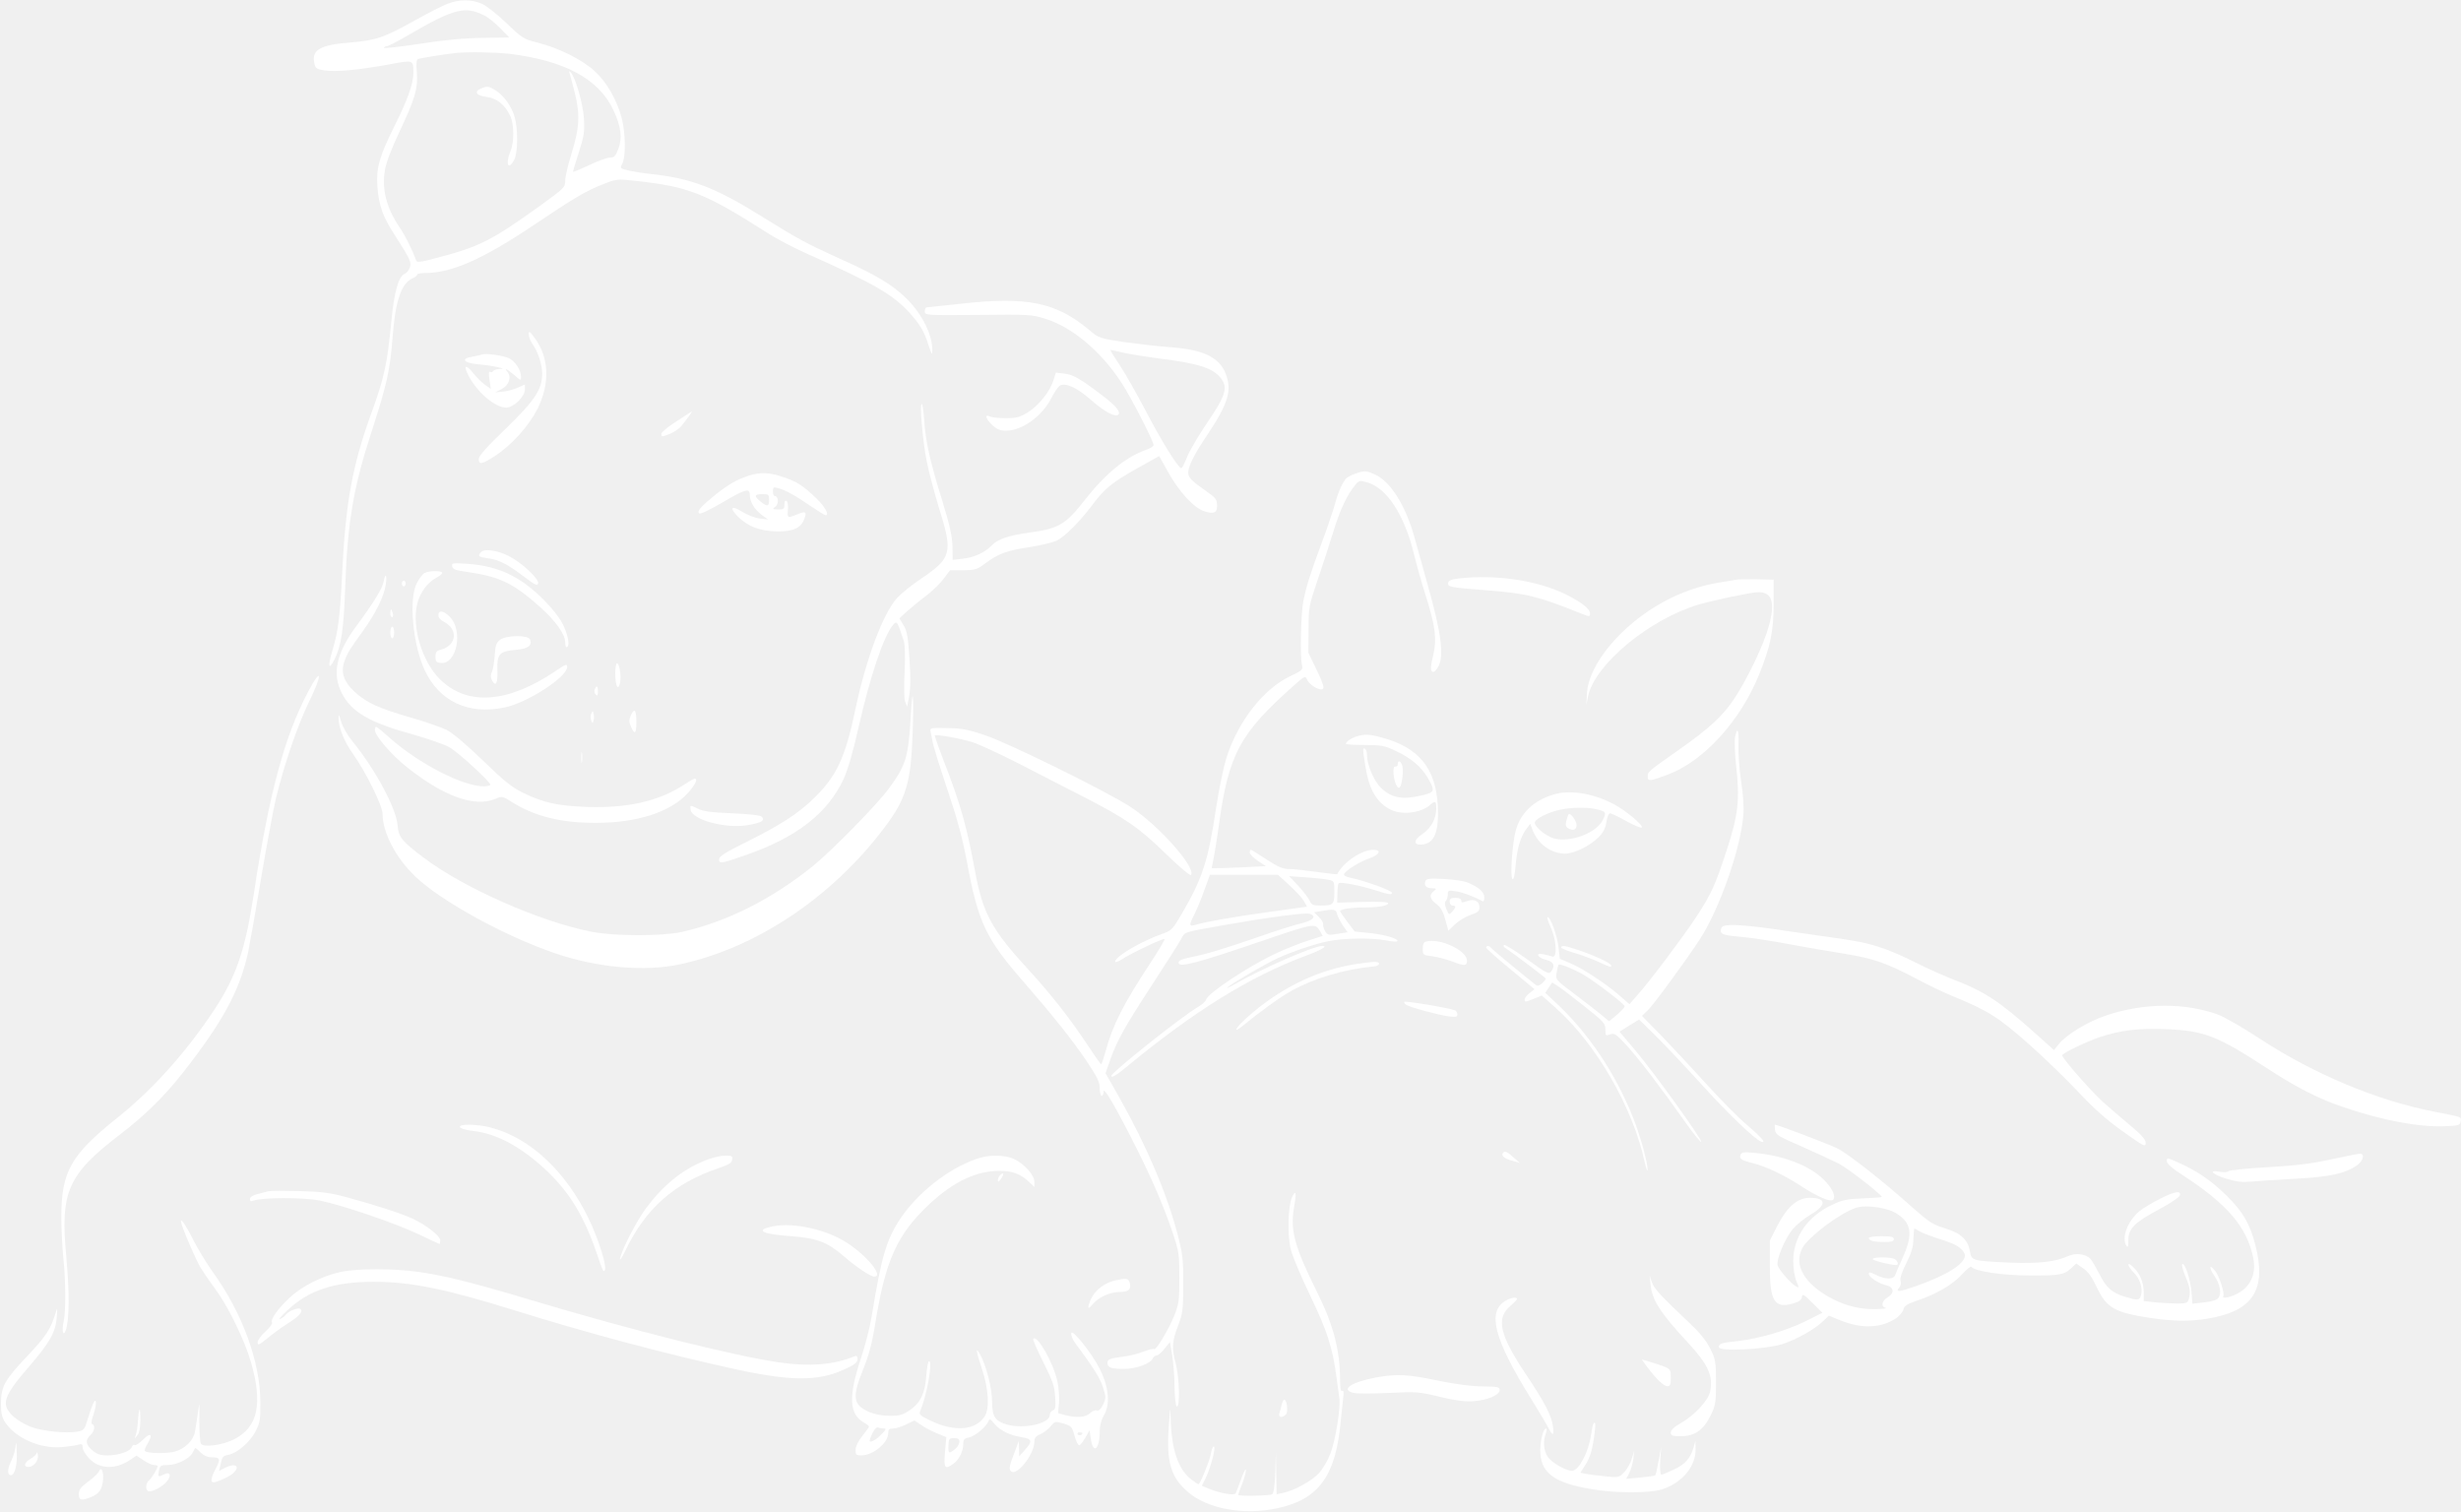
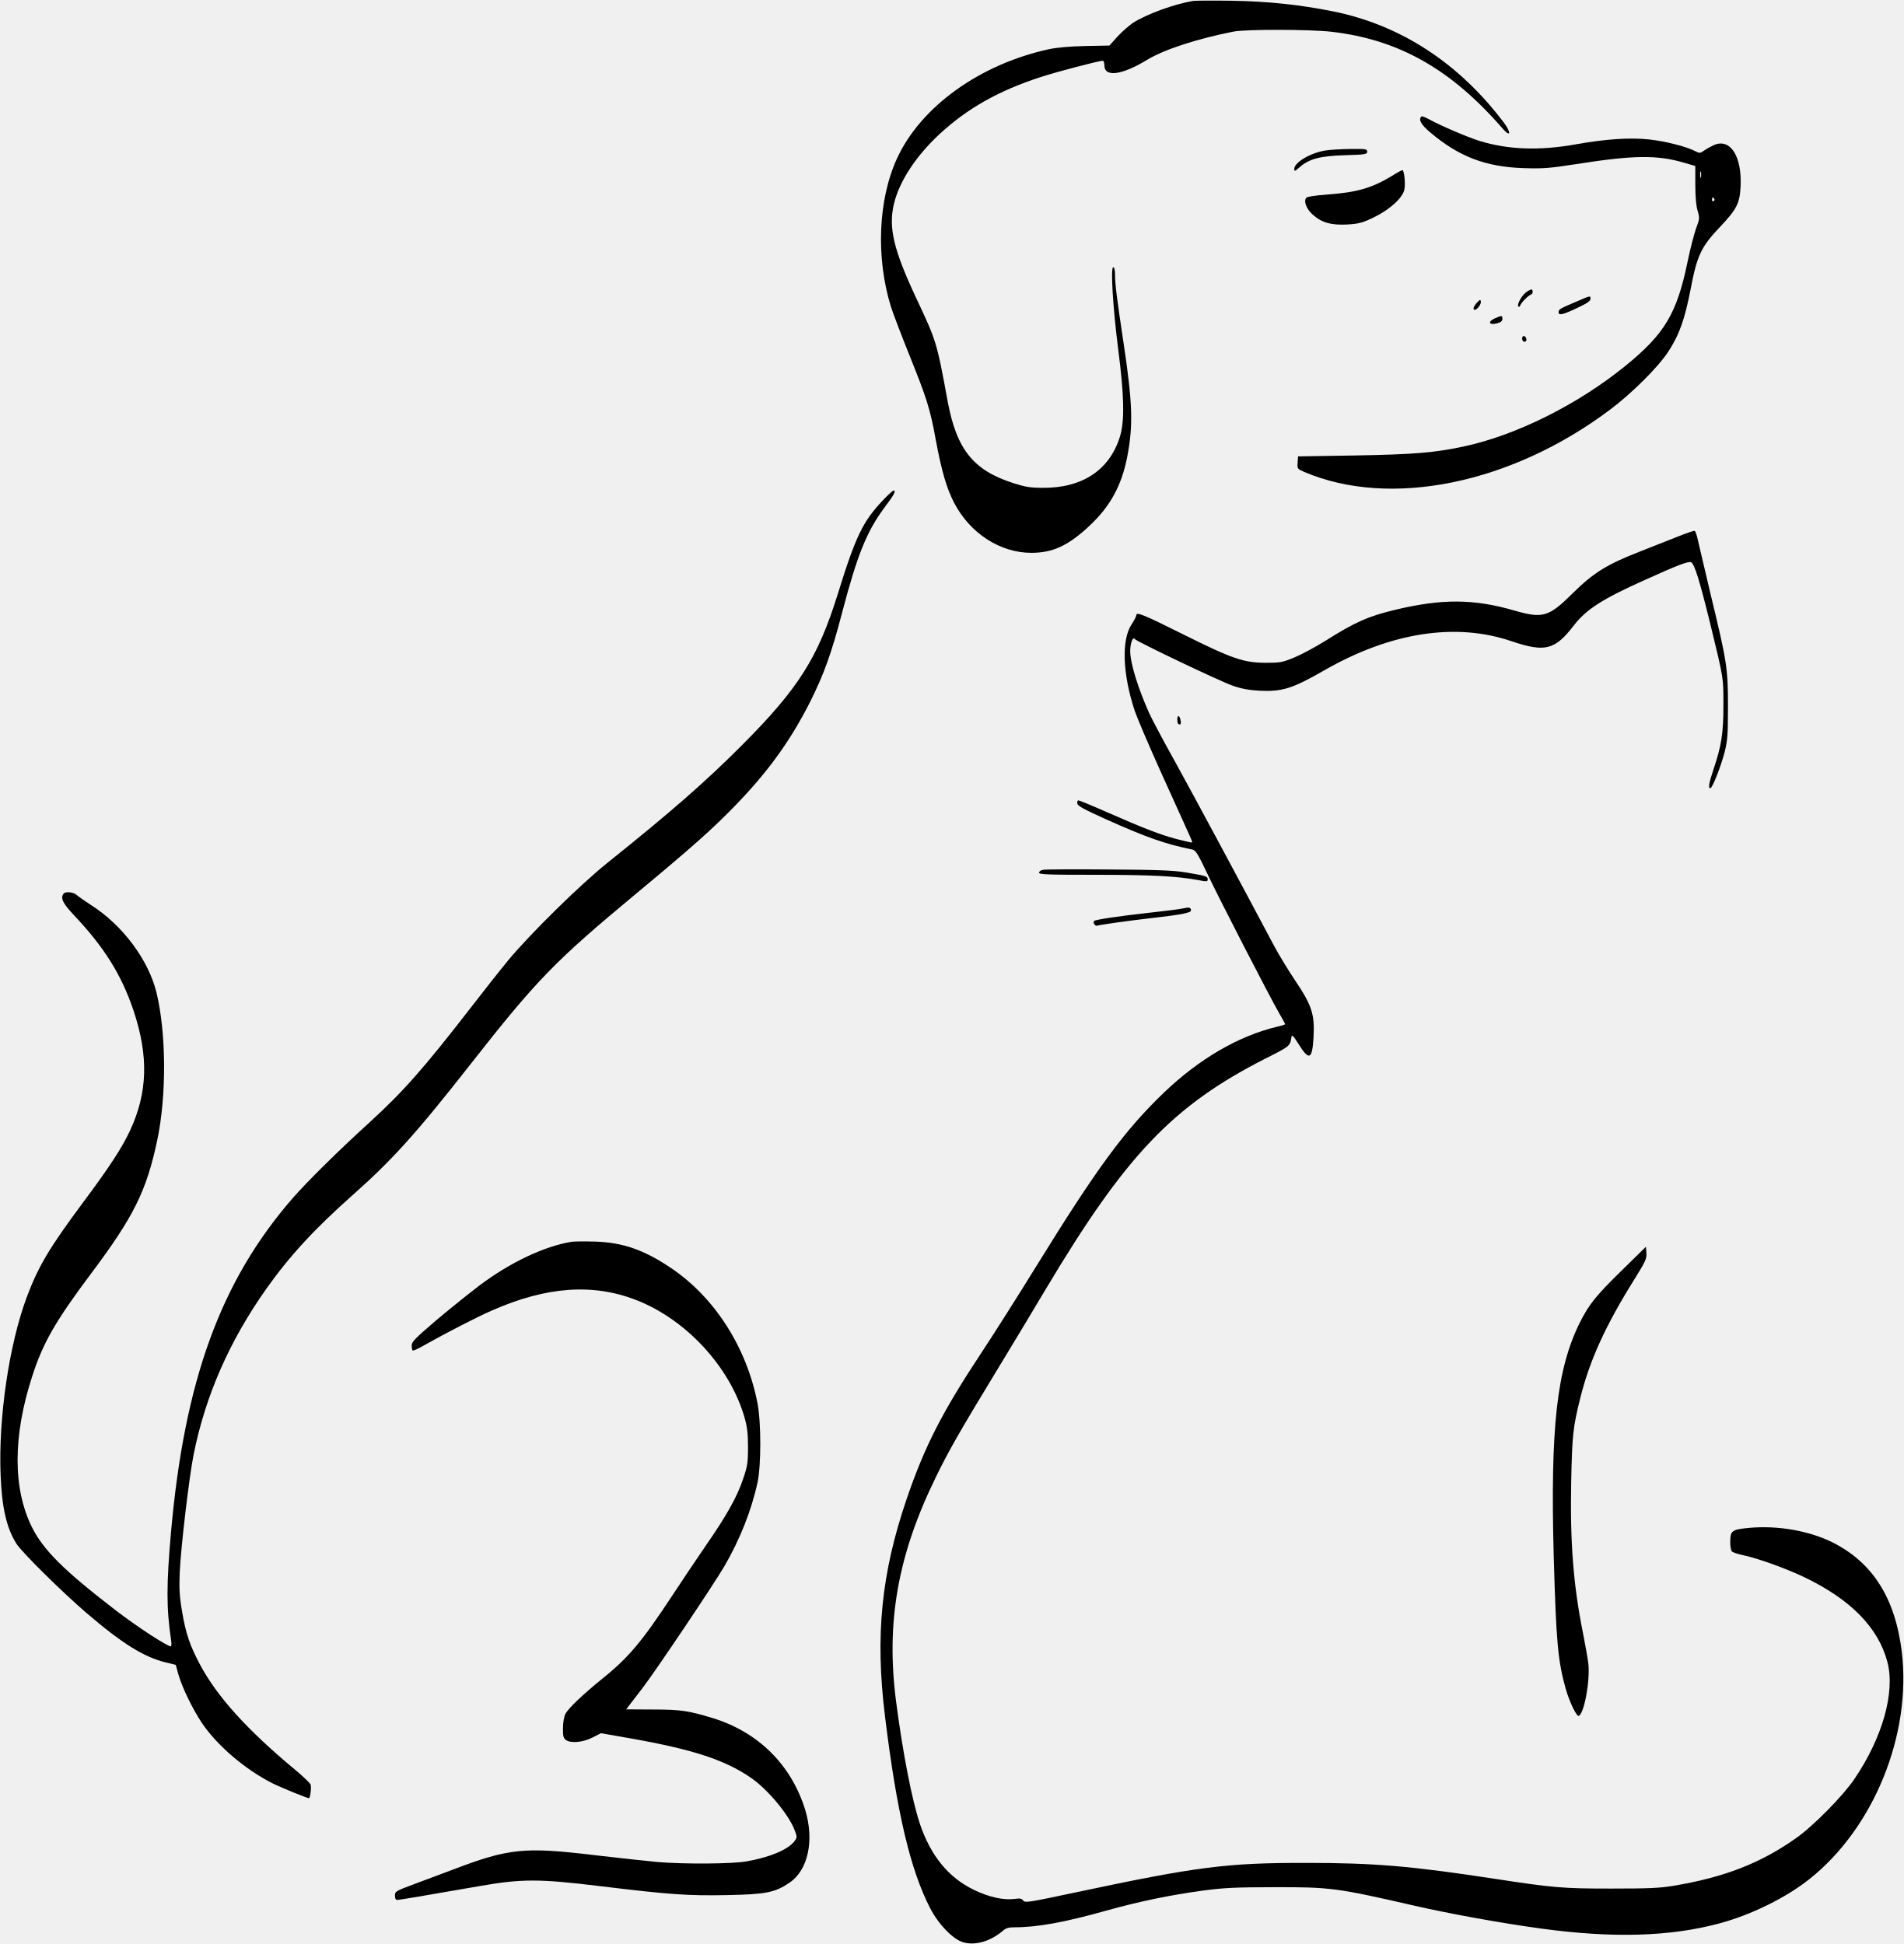
- <svg xmlns="http://www.w3.org/2000/svg" version="1.0" width="1280pt" height="786pt" viewBox="0 0 1280 786" preserveAspectRatio="xMidYMid meet">
-   <g transform="translate(0,786) scale(0.1,-0.1)" fill="#ffffff" stroke="none">
-     <path d="M2329 7841 c-26 -10 -101 -48 -167 -85 -163 -91 -205 -106 -339 -117 -155 -12 -201 -37 -189 -103 6 -32 10 -35 52 -42 59 -9 182 2 332 30 135 25 132 26 132 -45 0 -55 -31 -141 -100 -278 -77 -156 -94 -214 -87 -311 7 -99 28 -158 93 -257 77 -120 86 -138 75 -166 -5 -13 -16 -27 -24 -30 -34 -13 -56 -89 -72 -252 -21 -217 -36 -288 -101 -467 -101 -277 -136 -470 -154 -833 -11 -229 -20 -305 -51 -408 -25 -84 -20 -107 10 -48 35 67 49 159 56 366 12 351 43 532 141 830 75 233 92 307 105 470 14 197 45 290 104 317 14 6 25 15 25 20 0 4 18 8 41 8 137 0 299 71 563 248 216 145 273 179 368 216 65 25 70 26 165 15 273 -29 361 -64 684 -270 47 -31 140 -79 205 -108 350 -156 445 -211 533 -306 58 -65 77 -96 102 -175 15 -45 18 -49 18 -25 2 82 -52 190 -133 271 -74 73 -158 124 -360 214 -161 73 -209 99 -397 216 -239 149 -366 197 -574 219 -33 3 -83 11 -111 17 -50 12 -51 12 -37 37 18 35 17 159 -3 235 -24 94 -79 190 -141 246 -65 60 -188 121 -296 148 -75 19 -82 24 -163 102 -47 45 -104 90 -127 100 -52 24 -118 24 -178 1z m191 -62 c19 -9 56 -39 82 -66 l47 -48 -137 -2 c-94 -1 -198 -10 -329 -31 -106 -16 -190 -25 -187 -20 3 4 11 8 17 8 7 0 59 27 117 61 232 135 290 149 390 98z m130 -199 c287 -35 465 -131 540 -292 40 -85 48 -145 26 -203 -15 -38 -22 -45 -45 -45 -15 0 -64 -18 -109 -40 -45 -21 -82 -37 -82 -33 0 3 14 49 31 102 27 84 30 106 26 176 -5 77 -45 217 -70 240 -7 7 -8 5 -5 -5 3 -8 16 -55 28 -105 28 -112 24 -182 -19 -319 -17 -54 -31 -115 -31 -135 0 -35 -4 -39 -132 -132 -251 -180 -312 -211 -531 -269 -99 -26 -109 -27 -114 -12 -16 48 -55 126 -83 167 -69 101 -95 198 -78 300 6 39 34 112 78 205 80 170 94 219 88 305 -4 44 -2 65 6 68 12 5 129 23 191 31 67 7 205 5 285 -4z" />
-     <path d="M2503 7400 c-40 -16 -27 -37 27 -44 55 -7 95 -40 124 -99 20 -44 21 -136 1 -184 -28 -66 -11 -103 20 -43 19 37 20 161 1 224 -17 56 -57 111 -100 137 -34 21 -41 22 -73 9z" />
-     <path d="M4995 6280 c-93 -10 -173 -19 -177 -19 -5 -1 -8 -10 -8 -21 0 -20 6 -20 278 -18 263 3 281 2 349 -20 139 -43 289 -169 395 -331 50 -76 168 -306 168 -326 0 -6 -17 -17 -37 -24 -107 -37 -214 -125 -322 -263 -98 -126 -136 -148 -287 -168 -105 -14 -166 -35 -195 -66 -35 -37 -90 -63 -151 -70 l-53 -6 -1 68 c-1 53 -13 109 -53 239 -64 205 -88 314 -94 418 -3 43 -8 81 -12 85 -14 13 4 -193 25 -297 11 -57 41 -168 65 -247 72 -229 64 -257 -93 -363 -48 -32 -105 -78 -126 -101 -73 -81 -161 -315 -216 -575 -54 -259 -99 -354 -223 -473 -80 -76 -166 -132 -344 -221 -113 -56 -143 -75 -143 -91 0 -24 11 -22 140 23 264 92 425 217 508 396 22 49 49 140 78 270 60 266 132 479 181 533 18 20 20 17 54 -87 6 -18 8 -82 4 -160 -4 -76 -3 -140 3 -155 l10 -25 5 25 c13 60 15 104 7 228 -7 108 -12 139 -30 169 l-22 37 39 36 c21 19 66 56 101 82 34 26 75 67 92 90 l31 42 69 0 c61 1 73 4 112 34 69 52 116 69 231 86 59 9 125 25 145 35 43 22 119 99 186 188 62 83 102 115 234 189 l111 62 48 -86 c57 -101 133 -184 186 -201 48 -16 67 -9 67 26 0 36 -5 43 -60 81 -73 51 -90 69 -90 94 1 34 31 95 98 194 110 165 131 232 97 320 -33 87 -121 128 -300 139 -55 4 -158 16 -230 26 -125 19 -131 21 -178 61 -173 146 -324 177 -672 138z m847 -254 c35 -8 120 -22 190 -31 201 -25 276 -49 318 -102 38 -48 25 -91 -72 -233 -47 -69 -94 -150 -105 -180 -12 -30 -24 -55 -29 -55 -16 0 -105 144 -186 300 -46 87 -106 194 -135 237 -29 43 -50 78 -48 78 2 0 32 -6 67 -14z" />
-     <path d="M2750 6122 c0 -13 9 -37 20 -52 29 -41 50 -106 50 -154 0 -81 -39 -140 -190 -286 -99 -95 -140 -142 -140 -157 0 -32 16 -29 87 17 87 58 174 155 220 246 63 129 59 261 -13 362 -29 40 -34 43 -34 24z" />
-     <path d="M2505 6016 c-5 -3 -27 -7 -47 -11 -64 -10 -48 -33 30 -40 37 -3 83 -10 102 -15 31 -7 32 -8 8 -9 -15 -1 -30 -6 -33 -11 -4 -6 -11 -8 -16 -4 -7 4 -8 -10 -3 -42 l7 -47 -31 22 c-17 12 -45 40 -63 63 -37 45 -50 38 -23 -14 45 -88 139 -168 197 -168 38 0 97 57 97 94 l0 26 -37 -16 c-21 -10 -56 -19 -78 -21 l-40 -4 35 18 c38 20 52 62 29 89 -20 24 -1 15 36 -17 33 -29 35 -30 35 -10 0 35 -28 79 -61 97 -30 15 -123 28 -144 20z" />
-     <path d="M5479 5882 c-17 -57 -76 -131 -133 -167 -42 -25 -59 -30 -115 -30 -36 0 -74 4 -83 9 -29 14 -21 -13 13 -45 24 -22 41 -29 72 -29 83 0 187 75 235 169 15 30 35 59 44 65 29 18 91 -10 168 -79 67 -58 122 -87 137 -71 13 12 -14 46 -72 90 -119 92 -163 118 -209 123 l-44 5 -13 -40z" />
-     <path d="M3518 5668 c-43 -27 -78 -56 -78 -64 0 -18 2 -17 48 1 20 9 45 26 55 38 29 36 59 77 55 76 -2 0 -38 -23 -80 -51z" />
-     <path d="M7046 5395 c-21 -7 -43 -20 -48 -27 -24 -35 -39 -71 -56 -134 -11 -38 -42 -130 -70 -204 -61 -165 -77 -218 -93 -295 -13 -65 -18 -294 -7 -335 6 -23 0 -28 -65 -59 -135 -65 -265 -230 -326 -416 -17 -53 -40 -164 -56 -268 -40 -268 -69 -361 -172 -539 -52 -90 -59 -98 -102 -113 -117 -41 -251 -120 -251 -147 0 -5 15 0 33 11 46 31 219 113 224 107 3 -3 -29 -56 -70 -119 -145 -220 -201 -331 -237 -467 -10 -36 -20 -65 -23 -65 -3 0 -36 47 -74 105 -89 134 -188 260 -298 380 -198 215 -243 297 -285 525 -39 212 -70 326 -141 514 -39 100 -69 184 -67 186 8 7 139 -17 198 -36 36 -12 144 -62 240 -111 96 -50 247 -127 335 -172 220 -113 291 -162 431 -299 71 -69 125 -114 129 -108 25 41 -170 259 -315 354 -125 81 -636 333 -757 373 -85 29 -121 36 -196 37 -77 2 -91 0 -88 -13 2 -8 7 -33 11 -55 3 -22 38 -134 77 -250 52 -154 79 -255 102 -376 58 -316 99 -402 295 -626 153 -176 254 -303 327 -411 56 -84 69 -110 69 -143 0 -21 5 -39 10 -39 6 0 10 10 10 23 0 27 63 -81 165 -283 88 -175 144 -305 193 -448 34 -102 36 -114 36 -237 0 -117 -2 -136 -26 -197 -29 -72 -96 -184 -105 -175 -3 4 -28 -3 -56 -13 -27 -11 -71 -22 -96 -25 -80 -11 -91 -14 -91 -34 0 -24 19 -31 88 -31 62 0 138 29 148 55 3 8 12 15 20 15 7 0 26 16 41 35 l28 35 12 -72 c6 -40 12 -114 12 -165 1 -50 6 -95 11 -98 18 -11 15 151 -6 227 -20 76 -18 111 13 192 25 65 27 83 27 216 1 127 -3 158 -28 255 -54 210 -160 460 -300 709 l-76 134 26 74 c35 98 74 168 224 398 70 107 135 210 144 227 19 37 7 33 226 72 228 40 423 66 443 58 37 -14 17 -35 -50 -51 -38 -9 -138 -41 -223 -71 -171 -59 -266 -88 -352 -105 -40 -8 -58 -16 -58 -27 0 -28 88 -5 440 115 261 89 270 91 293 53 l17 -29 -82 -26 c-45 -15 -118 -44 -162 -65 -141 -66 -354 -207 -363 -240 -2 -9 -21 -26 -41 -38 -81 -46 -452 -341 -452 -359 0 -13 26 2 88 54 341 281 631 461 916 568 90 33 125 54 94 54 -46 0 -311 -116 -458 -200 -30 -17 -46 -24 -35 -15 34 28 201 124 262 152 83 37 188 72 263 88 78 16 225 18 298 4 30 -6 56 -8 59 -5 12 12 -68 36 -143 43 l-78 8 -38 50 c-21 28 -38 53 -38 56 0 10 58 19 125 19 75 0 125 9 125 22 0 7 -49 9 -132 7 l-133 -4 1 47 c0 26 3 51 7 54 9 9 114 -12 205 -41 56 -18 72 -20 72 -9 0 12 -135 61 -217 79 -18 3 -33 11 -33 16 0 16 80 67 131 84 54 18 67 45 22 45 -61 0 -158 -66 -188 -127 -1 -2 -49 4 -106 12 -57 8 -123 15 -145 15 -32 0 -57 11 -117 50 -42 28 -78 50 -81 50 -4 0 -6 -7 -6 -15 0 -8 19 -27 42 -42 l42 -28 -140 -7 c-76 -3 -140 -5 -141 -4 -1 1 2 19 7 41 5 22 19 106 30 187 51 368 109 475 397 729 51 45 52 45 62 23 13 -29 69 -60 83 -46 6 6 -6 41 -34 98 l-43 89 1 120 c0 116 2 125 46 255 25 74 63 189 83 255 35 115 72 193 115 244 19 23 23 23 62 12 103 -31 193 -170 243 -376 15 -60 42 -157 61 -215 50 -158 58 -225 38 -310 -13 -51 -14 -74 -7 -81 8 -8 16 -3 30 17 36 55 22 172 -52 434 -24 85 -55 197 -69 248 -45 160 -121 283 -199 321 -50 24 -59 25 -111 6z m-340 -2139 c32 -29 67 -67 76 -83 l16 -29 -196 -27 c-212 -30 -328 -51 -379 -66 -40 -12 -41 -6 -9 57 13 26 36 82 51 125 l28 77 177 0 177 0 59 -54z m202 28 c32 -6 32 -7 32 -64 0 -65 -5 -70 -74 -70 -36 0 -45 4 -54 25 -7 14 -33 49 -59 77 l-48 51 85 -6 c47 -3 100 -9 118 -13z m46 -177 c3 -13 17 -40 30 -60 l25 -36 -52 -8 c-48 -8 -53 -7 -65 14 -7 13 -12 29 -10 36 2 7 -8 23 -22 37 l-25 25 35 6 c67 12 78 10 84 -14z" />
-     <path d="M3895 5386 c-60 -19 -104 -44 -170 -96 -77 -62 -101 -88 -89 -100 6 -6 51 16 119 55 122 72 145 79 145 39 0 -34 24 -74 63 -103 l32 -23 -44 5 c-24 3 -65 19 -92 36 -56 35 -67 20 -20 -27 52 -51 116 -75 203 -76 85 -1 125 18 142 67 13 36 6 40 -37 22 -51 -21 -53 -20 -49 24 2 21 -1 42 -7 45 -7 5 -11 -2 -11 -18 0 -23 -4 -26 -32 -26 -30 1 -32 2 -15 15 19 14 16 55 -4 55 -5 0 -9 11 -9 24 0 22 3 24 28 17 41 -12 88 -38 168 -93 39 -26 74 -48 78 -48 21 0 -2 43 -46 86 -71 68 -102 89 -176 113 -69 24 -118 26 -177 7z m105 -126 c0 -35 -8 -37 -44 -9 -35 28 -33 39 9 39 32 0 35 -2 35 -30z" />
-     <path d="M2503 4989 c-21 -21 -15 -26 35 -33 57 -7 103 -31 191 -98 56 -42 67 -47 70 -31 4 23 -89 110 -155 142 -57 29 -124 38 -141 20z" />
-     <path d="M2352 4914 c3 -15 18 -21 85 -30 164 -24 234 -58 374 -183 81 -73 129 -141 129 -184 0 -17 4 -26 10 -22 16 10 2 73 -28 128 -14 27 -55 78 -91 114 -123 124 -236 178 -395 190 -83 6 -88 5 -84 -13z" />
-     <path d="M2207 4879 c-9 -5 -27 -29 -39 -52 -43 -83 -21 -319 41 -453 76 -162 227 -233 414 -194 120 24 327 159 327 211 0 17 -7 15 -57 -19 -251 -170 -461 -186 -605 -45 -91 90 -146 267 -119 388 14 61 53 115 102 141 16 8 29 19 29 24 0 13 -70 12 -93 -1z" />
-     <path d="M1996 4837 c-7 -38 -51 -109 -143 -234 -104 -140 -127 -248 -75 -349 51 -98 144 -152 366 -213 81 -23 168 -53 194 -68 48 -28 212 -179 212 -194 0 -5 -15 -9 -33 -9 -109 0 -334 115 -489 251 -36 33 -69 59 -72 59 -3 0 -6 -8 -6 -17 0 -30 87 -131 170 -196 190 -150 349 -207 457 -162 35 15 37 14 83 -15 117 -75 256 -110 438 -110 219 0 394 58 482 158 37 41 51 72 33 72 -5 0 -28 -14 -53 -30 -130 -87 -299 -125 -510 -117 -153 6 -223 22 -329 73 -60 30 -99 61 -210 169 -84 81 -156 142 -187 158 -28 14 -114 44 -192 66 -163 47 -226 76 -288 133 -55 51 -72 99 -54 154 15 44 24 60 99 164 65 90 108 178 117 237 8 52 -1 69 -10 20z" />
-     <path d="M7585 4851 c-36 -4 -51 -11 -53 -23 -4 -21 13 -24 198 -38 209 -16 272 -32 488 -119 51 -20 52 -20 52 -1 0 23 -44 57 -125 98 -147 73 -367 106 -560 83z" />
-     <path d="M9030 4845 c-8 -2 -48 -9 -89 -15 -98 -16 -196 -50 -288 -100 -218 -118 -392 -325 -399 -478 l-3 -57 9 44 c35 165 317 399 573 476 77 23 278 65 313 65 71 0 88 -54 54 -176 -25 -94 -109 -270 -177 -374 -61 -93 -134 -160 -294 -272 -162 -114 -159 -112 -159 -138 0 -25 11 -24 104 11 187 69 379 281 476 522 59 147 75 225 75 367 l0 125 -90 2 c-49 0 -97 0 -105 -2z" />
-     <path d="M2090 4825 c0 -8 5 -15 10 -15 6 0 10 7 10 15 0 8 -4 15 -10 15 -5 0 -10 -7 -10 -15z" />
-     <path d="M2030 4670 c0 -11 4 -20 9 -20 5 0 7 9 4 20 -3 11 -7 20 -9 20 -2 0 -4 -9 -4 -20z" />
-     <path d="M2280 4660 c0 -12 12 -26 30 -35 74 -38 65 -122 -16 -144 -24 -6 -29 -13 -29 -37 0 -24 4 -30 27 -32 84 -10 119 169 47 240 -32 33 -59 36 -59 8z" />
-     <path d="M2030 4570 c0 -16 5 -30 10 -30 6 0 10 14 10 30 0 17 -4 30 -10 30 -5 0 -10 -13 -10 -30z" />
-     <path d="M2599 4531 c-18 -15 -23 -30 -26 -82 -3 -35 -9 -74 -15 -85 -7 -15 -7 -28 1 -43 20 -36 31 -14 28 54 -3 83 11 98 95 105 64 5 87 22 75 54 -10 24 -127 23 -158 -3z" />
-     <path d="M3200 4358 c0 -65 15 -95 25 -50 7 35 -3 102 -16 102 -5 0 -9 -24 -9 -52z" />
-     <path d="M1603 4263 c-123 -232 -204 -532 -283 -1053 -44 -290 -91 -427 -202 -597 -146 -221 -321 -418 -503 -563 -246 -196 -296 -282 -296 -520 0 -63 5 -158 10 -210 13 -117 14 -282 2 -334 -11 -47 -2 -82 11 -45 19 51 20 199 3 380 -33 340 7 430 280 639 125 95 231 199 325 319 206 262 297 429 340 626 6 28 36 194 65 370 30 176 65 368 79 427 41 173 113 384 172 505 72 146 69 192 -3 56z" />
-     <path d="M3093 4274 c-3 -8 -1 -20 6 -27 8 -8 11 -4 11 16 0 30 -7 35 -17 11z" />
-     <path d="M4736 4123 c-11 -199 -25 -245 -112 -363 -60 -83 -296 -323 -394 -403 -214 -173 -446 -290 -682 -344 -103 -23 -352 -23 -473 1 -269 53 -664 228 -873 386 -112 85 -129 105 -134 167 -8 91 -116 291 -234 436 -28 34 -52 76 -60 105 -9 32 -13 39 -13 21 -2 -48 28 -124 74 -189 67 -93 155 -272 155 -314 0 -96 68 -227 169 -324 133 -128 466 -311 730 -401 218 -74 463 -96 646 -57 397 85 790 347 1064 710 115 152 139 234 148 499 7 206 -1 256 -11 70z" />
-     <path d="M3281 4139 c-10 -24 -10 -34 1 -59 19 -44 28 -37 28 24 0 64 -10 77 -29 35z" />
-     <path d="M3075 4148 c-4 -10 -4 -26 0 -35 8 -17 8 -17 12 0 3 9 3 25 0 35 -4 16 -4 16 -12 0z" />
-     <path d="M9024 4025 c-3 -20 -1 -87 6 -149 20 -177 11 -254 -50 -441 -59 -180 -79 -224 -158 -345 -62 -95 -238 -330 -304 -404 l-43 -49 -55 48 c-74 63 -191 140 -255 166 l-52 22 -7 59 c-6 59 -41 158 -57 158 -4 0 3 -24 16 -52 31 -67 36 -164 8 -153 -10 3 -31 9 -47 12 -44 9 -28 -20 17 -30 39 -10 47 -29 25 -60 -12 -16 -24 -10 -126 64 -62 45 -116 78 -120 74 -3 -3 -2 -9 4 -13 60 -41 214 -158 214 -162 0 -4 -9 -15 -20 -25 -14 -12 -23 -15 -32 -8 -76 60 -229 186 -233 193 -8 12 -25 13 -25 1 0 -4 56 -55 126 -112 l125 -104 -25 -20 c-15 -12 -26 -26 -26 -33 0 -15 2 -15 50 4 l39 16 70 -62 c212 -188 403 -518 465 -803 8 -34 14 -53 15 -41 2 34 -39 182 -76 273 -93 232 -232 438 -400 595 l-56 52 18 27 18 27 30 -19 c17 -11 79 -58 139 -106 100 -79 108 -89 108 -120 0 -32 1 -34 25 -25 22 8 30 2 86 -58 63 -69 177 -218 309 -405 41 -58 77 -101 78 -96 5 13 -239 352 -341 474 l-84 99 51 32 51 31 78 -76 c43 -42 152 -157 242 -256 141 -156 283 -292 315 -303 30 -10 0 24 -74 87 -46 39 -141 135 -212 214 -71 78 -175 190 -231 248 l-103 105 31 30 c28 26 204 266 271 370 101 156 210 466 225 640 4 46 0 110 -12 185 -9 63 -15 147 -13 187 3 76 -6 97 -18 37z m-784 -1237 c62 -37 210 -151 210 -162 0 -6 -19 -26 -41 -45 l-40 -33 -37 31 c-20 17 -83 66 -140 109 -102 76 -102 77 -96 112 3 19 8 38 10 42 5 8 81 -23 134 -54z" />
-     <path d="M7057 4030 c-29 -9 -57 -28 -57 -39 0 -3 44 -6 98 -6 88 0 103 -3 162 -31 79 -37 132 -82 165 -138 40 -69 38 -77 -25 -92 -107 -25 -161 -16 -218 39 -35 33 -72 120 -72 167 0 16 -4 32 -10 35 -13 8 -13 0 1 -87 19 -124 58 -191 131 -229 59 -30 159 -18 207 25 26 23 31 20 31 -20 0 -52 -27 -102 -72 -132 -46 -30 -48 -58 -4 -55 66 5 91 64 84 202 -10 196 -100 305 -295 356 -63 17 -84 17 -126 5z" />
-     <path d="M3023 3920 c0 -25 2 -35 4 -22 2 12 2 32 0 45 -2 12 -4 2 -4 -23z" />
-     <path d="M7270 3885 c0 -8 -6 -14 -12 -12 -9 1 -12 -10 -10 -37 4 -45 19 -79 31 -72 12 8 22 82 15 111 -7 27 -24 34 -24 10z" />
-     <path d="M8075 3726 c-98 -31 -165 -94 -190 -181 -19 -63 -32 -250 -18 -258 6 -4 12 23 16 71 6 83 26 153 57 192 l19 25 11 -29 c28 -76 96 -125 170 -126 47 0 129 40 173 84 26 26 37 47 42 81 4 25 12 45 19 45 6 0 44 -18 85 -41 40 -22 76 -37 80 -33 10 10 -82 88 -145 121 -109 58 -232 77 -319 49z m228 -75 c51 -12 53 -16 34 -55 -32 -68 -169 -120 -254 -97 -44 12 -107 65 -100 85 6 18 66 49 121 62 61 15 147 17 199 5z" />
-     <path d="M8158 3624 c-3 -5 -8 -21 -12 -36 -5 -21 -2 -30 14 -38 24 -13 40 -5 40 19 0 23 -35 68 -42 55z" />
-     <path d="M3592 3648 c8 -52 180 -99 296 -80 72 12 93 25 74 44 -8 8 -63 14 -155 18 -107 4 -150 10 -176 23 -43 21 -43 21 -39 -5z" />
-     <path d="M7414 3277 c-9 -23 4 -37 34 -37 25 -1 25 -2 10 -14 -26 -20 -22 -43 13 -68 22 -17 35 -38 46 -81 l16 -58 34 33 c19 18 55 40 81 49 38 13 47 20 47 39 0 33 -27 47 -65 33 -25 -9 -30 -9 -30 3 0 9 -11 14 -30 14 -23 0 -30 -4 -30 -20 0 -11 7 -20 15 -20 19 0 19 -9 -2 -32 -16 -18 -17 -17 -30 13 -9 22 -10 36 -3 43 5 5 10 20 10 33 0 22 3 23 43 17 34 -5 86 -24 140 -52 4 -2 7 8 7 21 0 27 -27 51 -85 76 -16 8 -72 16 -122 19 -78 4 -94 2 -99 -11z" />
-     <path d="M8963 3043 c-7 -2 -13 -13 -13 -23 0 -21 17 -25 125 -35 39 -3 140 -19 225 -35 85 -16 215 -38 289 -50 155 -25 221 -48 375 -129 61 -33 152 -76 201 -96 176 -72 232 -108 390 -248 83 -74 198 -186 257 -249 78 -83 141 -140 228 -202 111 -79 120 -84 120 -61 0 19 -21 42 -87 97 -48 40 -109 93 -137 118 -68 63 -216 232 -210 242 9 14 125 70 196 94 105 35 203 47 345 41 197 -8 265 -34 522 -202 152 -99 264 -157 392 -201 207 -71 397 -107 534 -102 74 3 80 5 83 25 4 25 11 22 -128 49 -304 58 -633 196 -919 383 -85 56 -180 110 -210 122 -170 64 -388 64 -585 -2 -96 -32 -210 -101 -249 -151 l-24 -30 -99 89 c-185 165 -264 217 -419 276 -50 19 -141 60 -203 91 -146 73 -232 101 -372 121 -63 9 -204 29 -312 45 -184 28 -286 35 -315 23z" />
-     <path d="M7418 2963 c-13 -3 -18 -14 -18 -37 0 -33 1 -34 51 -40 28 -4 73 -16 100 -26 66 -26 79 -25 79 4 0 52 -141 118 -212 99z" />
-     <path d="M8120 2932 c0 -5 27 -16 61 -26 33 -9 90 -30 126 -46 73 -33 73 -33 73 -22 0 11 -81 50 -164 78 -74 26 -96 29 -96 16z" />
-     <path d="M7048 2845 c-202 -32 -398 -129 -565 -280 -57 -51 -74 -85 -20 -41 89 73 195 150 253 182 118 66 277 113 427 127 32 2 42 21 12 24 -11 1 -59 -5 -107 -12z" />
-     <path d="M7304 2649 c-2 -4 3 -12 13 -17 26 -14 160 -50 216 -58 40 -5 47 -4 47 10 0 9 -6 19 -12 21 -39 14 -260 51 -264 44z" />
-     <path d="M2392 1998 c3 -8 33 -16 72 -21 119 -13 248 -83 376 -203 121 -114 196 -237 261 -425 35 -102 36 -105 44 -97 15 15 -32 164 -85 273 -120 246 -305 417 -506 470 -73 19 -167 20 -162 3z" />
-     <path d="M9232 1983 c3 -25 16 -33 143 -88 77 -34 163 -74 192 -89 51 -28 227 -165 220 -172 -2 -2 -46 -5 -99 -7 -81 -3 -104 -8 -160 -34 -127 -60 -201 -167 -201 -292 0 -38 7 -82 16 -104 15 -35 15 -37 -2 -28 -25 14 -88 85 -95 109 -9 29 38 142 80 191 20 23 61 56 92 74 84 49 82 87 -5 87 -64 0 -118 -47 -168 -144 l-40 -79 0 -131 c0 -184 24 -223 120 -196 32 9 45 18 47 34 3 19 9 15 55 -31 l52 -51 -92 -46 c-98 -48 -240 -89 -347 -101 -86 -9 -100 -13 -100 -32 0 -24 240 -12 330 16 73 23 170 78 213 120 l29 28 61 -25 c109 -44 212 -40 288 11 18 12 36 33 39 46 4 19 19 28 70 46 101 33 187 84 235 137 24 27 46 44 49 39 14 -23 162 -45 301 -45 157 -1 180 3 218 38 l26 24 36 -25 c26 -17 46 -46 71 -99 51 -107 93 -131 278 -159 121 -18 206 -19 295 -4 238 38 311 149 252 381 -29 113 -64 174 -150 259 -78 77 -155 130 -255 174 -53 24 -56 24 -56 6 0 -14 27 -38 88 -77 226 -147 329 -267 361 -425 19 -89 -17 -161 -98 -195 -38 -16 -65 -18 -57 -5 8 13 -21 103 -43 131 -30 38 -34 19 -5 -24 31 -45 40 -95 22 -117 -8 -11 -36 -19 -74 -23 l-61 -7 -5 63 c-6 66 -34 151 -48 143 -4 -3 3 -31 16 -62 25 -60 28 -83 18 -120 -6 -20 -13 -23 -59 -23 -29 0 -80 3 -114 6 l-61 7 0 44 c0 52 -20 100 -56 134 -35 33 -30 3 6 -32 31 -31 46 -83 35 -118 -8 -25 -16 -26 -82 -6 -69 21 -98 47 -134 119 -17 33 -38 69 -46 78 -23 26 -77 33 -116 15 -64 -30 -153 -40 -305 -34 -195 9 -198 10 -206 57 -10 62 -47 96 -129 121 -63 19 -82 31 -167 106 -149 134 -335 280 -392 309 -41 21 -312 124 -326 124 -2 0 -2 -12 0 -27z m592 -416 c21 -6 54 -25 72 -43 47 -44 47 -103 0 -206 -18 -40 -36 -81 -39 -90 -8 -24 -53 -23 -100 1 -29 15 -37 16 -37 5 0 -17 53 -51 91 -59 40 -9 44 -41 8 -62 -32 -19 -38 -49 -11 -56 9 -3 -14 -5 -53 -6 -80 -1 -148 15 -220 51 -148 76 -208 176 -161 266 30 57 188 177 276 209 37 13 106 10 174 -10z m159 -111 c12 -7 47 -21 77 -31 93 -30 110 -37 135 -57 14 -11 25 -28 25 -37 0 -45 -94 -104 -254 -160 -90 -32 -109 -33 -87 -7 7 8 10 24 6 35 -4 13 7 45 30 91 27 53 36 85 37 125 1 30 3 55 5 55 2 0 14 -6 26 -14z" />
-     <path d="M9720 1421 c0 -14 27 -21 81 -21 37 0 49 4 49 15 0 12 -14 15 -65 15 -36 0 -65 -4 -65 -9z" />
-     <path d="M9740 1311 c0 -7 94 -31 122 -31 18 0 6 28 -14 34 -34 9 -108 7 -108 -3z" />
-     <path d="M7816 1862 c-8 -14 8 -28 49 -39 l40 -12 -33 29 c-33 31 -47 36 -56 22z" />
-     <path d="M9053 1854 c-8 -21 4 -29 61 -43 70 -17 169 -64 258 -123 84 -54 148 -81 162 -68 17 16 -5 62 -50 106 -76 73 -208 124 -362 138 -51 5 -64 3 -69 -10z" />
-     <path d="M12125 1830 c-98 -22 -179 -32 -330 -41 -110 -6 -203 -16 -206 -21 -3 -5 -22 -6 -43 -3 -64 12 -40 -13 34 -36 53 -16 84 -19 127 -15 32 3 135 10 228 15 181 9 263 27 324 70 34 24 42 62 14 60 -10 0 -76 -14 -148 -29z" />
-     <path d="M3660 1821 c-116 -48 -214 -129 -302 -248 -49 -67 -123 -211 -133 -258 -3 -17 9 2 28 41 106 220 254 350 484 428 53 18 69 27 71 44 3 20 -1 22 -40 21 -24 0 -72 -13 -108 -28z" />
-     <path d="M5075 1831 c-148 -53 -303 -176 -393 -311 -72 -108 -98 -199 -147 -500 -9 -58 -35 -159 -57 -225 -65 -195 -62 -288 12 -332 16 -9 30 -20 30 -23 0 -3 -16 -25 -35 -49 -22 -27 -35 -55 -35 -72 0 -26 4 -29 30 -29 61 0 140 66 140 116 0 19 5 24 25 24 13 0 44 9 68 21 l43 21 37 -25 c20 -14 57 -33 83 -43 l46 -19 -7 -78 c-7 -84 -1 -92 43 -61 29 20 52 65 52 102 0 25 5 30 31 36 31 6 91 57 101 86 4 12 10 9 28 -13 28 -36 83 -63 143 -72 56 -9 59 -21 17 -67 l-29 -33 -1 40 -1 40 -15 -40 c-35 -90 -38 -105 -26 -117 29 -29 121 86 122 153 0 20 8 30 30 39 17 7 41 25 54 41 23 27 25 27 67 15 41 -12 45 -16 58 -65 8 -28 19 -50 25 -48 6 2 20 20 32 41 l21 37 6 -42 c12 -87 47 -59 47 38 0 28 8 58 20 79 36 57 28 148 -20 244 -40 80 -144 210 -148 186 -2 -10 6 -33 19 -50 96 -129 131 -184 146 -232 16 -51 16 -56 0 -90 -12 -24 -22 -34 -33 -30 -8 3 -23 -3 -34 -14 -22 -22 -73 -26 -131 -10 l-36 10 5 53 c2 29 -1 79 -8 110 -19 95 -105 246 -126 224 -4 -3 20 -58 52 -121 49 -98 59 -126 62 -181 4 -53 1 -66 -12 -71 -9 -3 -16 -14 -16 -24 0 -44 -133 -74 -221 -50 -63 18 -79 41 -79 120 0 69 -32 194 -65 250 -22 38 -18 11 11 -76 36 -107 42 -208 16 -250 -46 -73 -154 -83 -276 -26 -56 26 -67 35 -61 49 36 87 68 263 47 263 -5 0 -11 -33 -14 -73 -6 -92 -30 -143 -85 -181 -37 -25 -52 -30 -105 -30 -42 0 -79 8 -110 21 -82 37 -87 77 -28 222 29 72 46 136 61 228 53 336 114 473 285 632 122 114 242 171 361 171 69 0 110 -15 156 -58 l27 -26 0 27 c0 35 -54 95 -105 118 -51 24 -135 24 -200 0z m-477 -1401 c12 0 10 -6 -9 -26 -26 -28 -58 -48 -65 -41 -3 2 3 21 13 41 11 23 22 35 31 31 7 -3 21 -5 30 -5z m1032 -24 c0 -11 -19 -15 -25 -6 -3 5 1 10 9 10 9 0 16 -2 16 -4z m-640 -44 c0 -11 -8 -26 -17 -34 -37 -32 -42 -30 -40 12 1 37 4 40 29 40 21 0 28 -5 28 -18z" />
-     <path d="M5202 1748 c-7 -7 -12 -19 -12 -27 0 -11 5 -8 16 7 18 25 15 39 -4 20z" />
-     <path d="M1395 1664 c-11 -3 -37 -10 -57 -15 -24 -6 -38 -16 -38 -25 0 -12 5 -14 18 -9 39 17 258 18 343 1 120 -24 395 -118 517 -176 58 -28 106 -50 108 -50 2 0 4 9 4 19 0 21 -68 75 -135 108 -51 26 -198 74 -345 114 -97 26 -137 31 -255 34 -77 2 -149 2 -160 -1z" />
-     <path d="M6720 1633 c-21 -45 -25 -199 -6 -273 9 -36 55 -144 101 -240 87 -180 116 -271 135 -415 6 -44 13 -96 16 -115 8 -49 -20 -224 -47 -292 -12 -32 -37 -75 -56 -97 -35 -41 -130 -94 -190 -106 l-33 -7 -2 109 -2 108 -3 -105 c-3 -68 -8 -107 -16 -112 -13 -8 -177 -11 -177 -3 0 2 9 27 20 55 11 28 20 61 20 73 0 12 -11 -8 -24 -44 -13 -36 -26 -71 -29 -76 -8 -13 -76 -1 -135 22 l-41 17 18 36 c30 61 60 179 42 168 -4 -3 -11 -21 -14 -41 -6 -34 -55 -155 -64 -155 -2 0 -19 11 -37 25 -68 51 -104 160 -107 314 -2 70 -3 66 -10 -39 -13 -183 10 -262 97 -338 100 -89 291 -125 466 -87 218 46 307 169 332 460 4 39 9 90 12 114 4 29 2 41 -5 36 -7 -4 -11 13 -11 54 0 158 -35 291 -120 461 -116 233 -140 319 -120 438 14 79 11 97 -10 55z" />
-     <path d="M11235 1625 c-38 -19 -87 -48 -108 -65 -62 -53 -94 -138 -67 -180 7 -11 10 -3 10 31 0 59 32 91 165 162 57 30 101 61 103 70 5 26 -25 21 -103 -18z" />
-     <path d="M946 1488 c15 -47 73 -180 97 -221 14 -23 48 -73 77 -112 67 -90 152 -265 185 -379 63 -219 36 -339 -87 -402 -60 -31 -161 -44 -173 -23 -5 7 -8 60 -8 118 1 104 1 105 -8 41 -5 -36 -12 -79 -15 -97 -7 -44 -52 -89 -105 -103 -42 -12 -143 -10 -155 3 -4 3 3 21 14 39 29 49 16 60 -23 21 -19 -19 -39 -32 -44 -29 -5 3 -12 -1 -15 -10 -9 -23 -69 -44 -125 -44 -39 0 -56 6 -80 26 -36 30 -39 54 -11 79 21 19 27 51 10 57 -7 2 -5 20 6 50 18 54 17 97 -2 57 -6 -13 -19 -50 -28 -81 -16 -53 -19 -58 -52 -64 -59 -11 -185 2 -245 25 -31 12 -73 37 -93 57 -62 60 -49 101 85 256 108 126 137 176 144 254 4 53 4 56 -6 24 -26 -84 -49 -119 -144 -220 -121 -128 -140 -161 -140 -251 0 -52 5 -72 24 -100 55 -80 181 -135 291 -126 36 3 75 9 88 13 18 5 22 2 22 -15 0 -12 15 -37 33 -56 51 -56 137 -60 211 -10 l36 24 36 -24 c20 -14 45 -25 55 -25 11 0 19 -2 19 -5 0 -13 -30 -62 -44 -74 -18 -15 -21 -47 -6 -56 15 -10 75 21 99 51 25 32 15 52 -19 34 -27 -14 -30 -12 -23 22 5 25 10 28 45 28 47 0 113 32 129 63 6 12 13 23 14 25 2 2 14 -8 28 -22 18 -18 37 -26 62 -26 41 0 43 -10 15 -63 -22 -41 -26 -67 -10 -67 18 0 84 30 102 47 41 37 12 56 -43 28 l-30 -16 7 28 c10 48 12 50 42 56 46 9 113 67 141 122 23 44 26 61 25 155 -1 208 -94 461 -246 672 -31 43 -78 120 -105 173 -44 88 -74 125 -57 73z" />
-     <path d="M4017 1481 c-92 -19 -55 -40 90 -50 141 -10 195 -30 283 -106 63 -55 138 -105 157 -105 50 0 -33 104 -139 174 -107 71 -281 110 -391 87z" />
-     <path d="M1771 1244 c-95 -20 -203 -75 -266 -135 -61 -57 -100 -113 -90 -128 3 -6 -12 -27 -35 -47 -22 -20 -40 -45 -40 -56 0 -17 7 -14 48 19 26 22 72 56 102 75 67 42 87 65 73 79 -11 11 -65 -11 -78 -31 -3 -5 -16 -15 -28 -20 -12 -6 4 13 36 43 113 107 244 150 452 150 193 0 373 -37 730 -148 371 -116 772 -223 1120 -300 318 -71 459 -72 602 -5 49 22 63 34 63 51 0 16 -4 19 -17 14 -107 -44 -233 -54 -393 -31 -246 37 -756 165 -1295 326 -290 87 -441 125 -576 144 -130 19 -321 19 -408 0z" />
-     <path d="M8585 1177 c8 -79 50 -145 191 -297 108 -117 135 -174 119 -256 -8 -46 -80 -124 -151 -165 -36 -20 -54 -37 -54 -50 0 -16 7 -19 53 -19 71 0 116 31 154 107 26 54 28 67 28 173 0 107 -2 119 -29 174 -19 39 -53 82 -104 130 -159 151 -188 182 -200 216 l-12 35 5 -48z" />
-     <path d="M5796 1199 c-51 -12 -99 -49 -120 -92 -22 -48 -20 -65 5 -33 30 38 91 66 143 66 47 0 62 15 51 51 -7 21 -19 22 -79 8z" />
-     <path d="M7828 1093 c-93 -58 -57 -198 132 -503 43 -69 85 -140 94 -158 22 -43 30 -40 23 9 -7 56 -44 127 -142 273 -135 203 -155 288 -81 352 20 17 36 34 36 38 0 12 -35 6 -62 -11z" />
-     <path d="M8566 752 c46 -62 87 -102 106 -102 15 0 18 8 18 44 0 41 -2 45 -37 59 -21 8 -55 19 -76 25 l-38 11 27 -37z" />
-     <path d="M7155 695 c-128 -24 -186 -64 -114 -80 17 -4 99 -4 182 0 144 7 158 6 265 -20 82 -20 131 -26 175 -23 73 5 137 32 137 58 0 16 -10 18 -87 19 -59 0 -136 10 -233 30 -157 33 -217 36 -325 16z" />
-     <path d="M6666 553 c-4 -16 -9 -36 -12 -45 -6 -22 18 -24 35 -4 12 14 4 76 -9 76 -4 0 -11 -12 -14 -27z" />
-     <path d="M718 473 c-2 -32 -8 -67 -12 -78 -8 -20 -7 -20 8 -1 11 13 16 40 16 78 0 74 -7 75 -12 1z" />
-     <path d="M8287 453 c-3 -5 -8 -30 -12 -58 -12 -87 -64 -185 -98 -185 -34 0 -109 44 -128 74 -21 34 -24 81 -9 120 5 14 6 26 1 26 -16 0 -34 -79 -29 -134 8 -101 80 -150 263 -181 125 -22 302 -22 368 -2 106 34 178 120 176 211 l-1 41 -10 -35 c-16 -55 -44 -87 -103 -114 -29 -14 -58 -26 -64 -26 -6 0 -8 28 -6 73 l5 72 -13 -72 c-7 -40 -15 -74 -18 -77 -2 -2 -37 -7 -77 -11 l-74 -7 16 30 c8 16 18 49 21 73 l5 44 -13 -42 c-6 -23 -24 -55 -40 -71 -27 -28 -28 -28 -105 -20 -42 4 -87 10 -100 13 l-22 5 24 38 c27 40 40 87 50 170 6 48 4 63 -7 45z" />
-     <path d="M82 346 c-1 -22 -11 -59 -23 -83 -21 -43 -22 -73 -4 -76 21 -3 36 53 32 125 -1 40 -4 55 -5 34z" />
-     <path d="M191 303 c0 -6 -14 -20 -31 -30 -34 -19 -40 -43 -12 -43 27 0 54 34 49 62 -2 13 -5 18 -6 11z" />
-     <path d="M514 206 c-3 -9 -28 -32 -55 -52 -39 -29 -49 -42 -49 -65 0 -33 13 -36 63 -16 44 19 58 39 63 91 4 44 -11 72 -22 42z" />
+ <svg xmlns="http://www.w3.org/2000/svg" version="1.0" width="1253pt" height="1280pt" viewBox="0 0 1253 1280" preserveAspectRatio="xMidYMid meet">
+   <g transform="translate(0,1280) scale(0.1,-0.1)" fill="#000000" stroke="none">
+     <path d="M7855 12794 c-127 -21 -304 -86 -396 -144 -27 -18 -73 -59 -103 -91 l-53 -59 -159 -3 c-101 -2 -188 -10 -239 -21 -455 -99 -843 -378 -1000 -719 -125 -272 -140 -655 -40 -977 15 -47 69 -188 120 -315 116 -288 138 -357 175 -561 39 -208 71 -318 121 -415 105 -201 303 -329 508 -329 142 0 245 48 385 180 134 126 208 261 245 445 42 213 37 362 -24 765 -42 279 -55 381 -55 442 0 30 -4 48 -12 48 -18 0 -2 -265 33 -540 40 -311 43 -473 11 -576 -68 -219 -248 -338 -507 -336 -83 0 -116 6 -195 31 -262 84 -372 221 -431 535 -73 397 -74 399 -210 688 -146 313 -181 458 -145 613 35 150 146 319 302 463 184 170 390 286 669 376 104 34 380 106 404 106 6 0 11 -13 11 -30 0 -80 114 -66 283 37 110 67 329 138 567 185 82 16 505 15 644 -1 444 -51 789 -247 1128 -638 51 -59 58 -28 9 38 -297 394 -680 644 -1125 734 -219 44 -425 66 -666 70 -124 2 -238 1 -255 -1z" />
+     <path d="M9357 12033 c-21 -20 -3 -53 56 -103 189 -161 366 -229 617 -237 128 -4 169 -1 343 26 381 60 536 62 715 9 l72 -21 0 -122 c0 -79 5 -139 15 -172 14 -48 14 -53 -10 -117 -13 -36 -38 -133 -55 -215 -71 -346 -151 -480 -415 -694 -312 -252 -713 -452 -1056 -526 -194 -42 -331 -53 -719 -60 l-375 -6 -3 -41 c-3 -40 -2 -41 45 -62 565 -240 1361 -78 2011 410 145 109 314 277 383 381 74 113 109 212 149 417 41 216 68 274 188 401 115 121 134 159 140 269 10 199 -66 320 -173 276 -20 -9 -49 -25 -65 -36 -27 -19 -32 -20 -57 -7 -63 33 -200 67 -308 79 -130 13 -284 3 -485 -33 -238 -42 -441 -35 -630 23 -78 24 -255 100 -326 139 -28 16 -54 26 -57 22z m1840 -400 c-3 -10 -5 -2 -5 17 0 19 2 27 5 18 2 -10 2 -26 0 -35z m88 -142 c3 -5 1 -12 -5 -16 -5 -3 -10 1 -10 9 0 18 6 21 15 7z" />
+     <path d="M8724 11809 c-99 -16 -204 -79 -204 -121 0 -18 3 -17 34 10 64 56 134 75 299 80 136 4 147 6 147 23 0 18 -8 19 -112 18 -62 -1 -136 -5 -164 -10z" />
+     <path d="M9165 11643 c-133 -81 -231 -109 -419 -123 -90 -7 -143 -15 -148 -23 -17 -24 2 -72 42 -109 60 -54 123 -72 231 -66 76 5 98 11 173 47 105 51 191 129 201 184 8 40 -2 127 -13 127 -4 0 -34 -16 -67 -37z" />
+     <path d="M10052 10880 c-32 -20 -70 -86 -56 -99 4 -3 9 1 12 9 7 19 53 65 71 71 7 3 12 12 10 22 -4 16 -7 15 -37 -3z" />
+     <path d="M10370 10811 c-102 -43 -110 -48 -110 -67 0 -23 29 -16 122 28 64 30 88 46 88 60 0 23 2 23 -100 -21z" />
+     <path d="M9723 10808 c-23 -25 -30 -48 -15 -48 16 0 44 38 40 55 -2 14 -6 13 -25 -7z" />
+     <path d="M9843 10705 c-53 -23 -42 -49 15 -33 22 6 32 15 32 28 0 23 -4 24 -47 5z" />
+     <path d="M10020 10571 c0 -12 6 -21 16 -21 9 0 14 7 12 17 -5 25 -28 28 -28 4z" />
+     <path d="M5814 9508 c-134 -141 -180 -236 -299 -619 -131 -421 -258 -622 -635 -1000 -240 -240 -462 -434 -880 -769 -179 -143 -508 -467 -652 -640 -52 -63 -166 -207 -253 -320 -305 -394 -442 -549 -660 -748 -213 -194 -413 -392 -509 -502 -473 -544 -711 -1198 -800 -2195 -31 -350 -31 -504 0 -712 4 -24 3 -43 -2 -43 -24 0 -220 128 -361 236 -341 262 -478 398 -553 549 -126 255 -126 599 2 993 71 221 153 363 388 677 281 375 364 543 435 877 62 295 60 705 -5 973 -53 215 -222 442 -428 574 -42 27 -86 58 -97 68 -22 20 -76 25 -87 8 -21 -29 -5 -62 68 -140 200 -211 315 -395 394 -632 99 -298 92 -538 -24 -787 -52 -112 -134 -239 -312 -477 -221 -298 -292 -417 -369 -623 -115 -310 -186 -791 -171 -1166 8 -216 39 -351 104 -454 34 -55 300 -318 462 -457 232 -199 377 -290 521 -325 l66 -16 17 -62 c24 -85 93 -228 156 -322 100 -148 284 -305 464 -396 52 -26 227 -98 240 -98 8 0 17 71 11 89 -3 10 -51 56 -108 103 -312 260 -509 478 -621 689 -66 124 -93 203 -117 346 -18 105 -20 151 -16 258 8 173 62 630 92 780 78 387 235 745 478 1089 153 216 316 393 567 616 260 230 420 407 775 860 441 562 556 680 1095 1128 366 304 503 426 651 579 215 222 361 424 490 678 92 184 142 320 214 597 100 380 162 532 281 691 61 81 74 107 56 107 -5 0 -36 -28 -68 -62z" />
+     <path d="M11050 9269 c-52 -21 -165 -65 -251 -99 -221 -86 -309 -141 -446 -276 -158 -157 -197 -168 -384 -114 -266 77 -474 79 -784 5 -176 -42 -265 -81 -458 -203 -67 -42 -160 -92 -207 -111 -79 -33 -92 -35 -190 -35 -144 1 -215 25 -535 184 -268 134 -315 153 -315 129 0 -8 -13 -33 -29 -57 -70 -102 -62 -328 19 -573 16 -47 94 -230 173 -405 209 -461 208 -457 204 -461 -2 -2 -47 8 -100 22 -107 28 -214 69 -464 179 -95 42 -178 76 -184 76 -6 0 -9 -9 -7 -21 2 -16 44 -38 190 -104 265 -119 391 -163 568 -199 21 -5 36 -29 95 -153 77 -164 415 -820 476 -925 21 -36 39 -69 39 -71 0 -3 -24 -11 -52 -17 -255 -61 -513 -211 -747 -435 -259 -249 -439 -494 -841 -1145 -117 -190 -277 -442 -355 -560 -262 -396 -377 -620 -496 -968 -168 -492 -209 -903 -143 -1434 77 -630 167 -1011 297 -1262 55 -107 152 -207 219 -225 78 -22 176 6 256 73 23 21 41 26 81 26 150 0 331 33 608 111 216 60 414 101 633 131 139 18 213 22 470 22 366 1 412 -5 913 -120 244 -56 588 -118 847 -153 471 -64 848 -52 1170 35 211 57 439 170 592 292 424 337 673 952 607 1497 -43 352 -191 586 -455 719 -155 77 -360 113 -549 96 -116 -11 -125 -18 -125 -96 0 -29 5 -56 13 -61 6 -5 39 -16 72 -23 96 -20 281 -87 401 -144 307 -147 490 -334 549 -561 51 -199 -33 -497 -218 -769 -75 -111 -270 -309 -384 -389 -233 -165 -472 -258 -808 -314 -89 -15 -166 -18 -410 -18 -319 0 -378 5 -770 65 -544 83 -788 104 -1230 104 -529 1 -723 -24 -1528 -195 -306 -65 -330 -69 -341 -53 -10 13 -22 16 -55 11 -74 -10 -169 11 -269 59 -168 81 -285 224 -356 434 -53 159 -112 462 -157 805 -68 522 10 966 262 1480 82 169 158 302 392 687 98 161 247 408 330 548 528 885 837 1210 1449 1521 161 81 161 81 170 144 2 14 15 1 45 -48 72 -114 91 -105 100 45 8 149 -11 209 -122 373 -46 69 -110 174 -141 233 -194 366 -536 1003 -650 1209 -74 132 -149 274 -168 315 -75 167 -126 332 -126 411 0 49 17 97 29 80 11 -16 564 -280 646 -308 57 -20 107 -29 176 -33 150 -7 217 14 426 134 435 250 864 317 1230 193 225 -76 288 -60 415 105 81 104 186 172 465 297 221 100 285 124 305 117 22 -9 56 -119 127 -408 88 -362 86 -348 86 -535 0 -186 -13 -265 -66 -423 -30 -90 -35 -122 -20 -122 13 0 69 142 94 238 19 77 22 112 22 302 0 252 -7 294 -115 740 -37 157 -74 314 -82 349 -7 35 -17 65 -23 66 -5 1 -53 -15 -105 -36z" />
+     <path d="M7750 8061 c0 -20 5 -31 14 -31 9 0 12 8 8 25 -7 37 -22 41 -22 6z" />
+     <path d="M6868 7073 c-16 -2 -28 -11 -28 -19 0 -12 56 -14 373 -14 364 0 534 -9 670 -34 62 -12 67 -12 67 4 0 20 -9 23 -146 46 -78 13 -185 17 -504 19 -223 2 -417 1 -432 -2z" />
+     <path d="M7789 6819 c-20 -5 -122 -18 -225 -29 -191 -21 -353 -45 -362 -54 -9 -10 7 -36 20 -31 19 6 201 32 358 50 196 22 260 35 260 50 0 20 -11 23 -51 14z" />
+     <path d="M3765 4624 c-180 -29 -405 -135 -606 -286 -75 -57 -207 -163 -293 -236 -132 -113 -156 -137 -156 -161 0 -15 3 -30 6 -33 3 -4 36 11 72 32 151 85 353 189 452 232 357 157 661 179 946 69 331 -128 621 -443 716 -777 17 -62 22 -104 22 -194 0 -103 -4 -125 -33 -210 -40 -118 -108 -240 -247 -440 -58 -85 -158 -233 -220 -328 -199 -302 -285 -405 -459 -545 -129 -105 -223 -194 -243 -232 -9 -17 -16 -57 -16 -93 -1 -52 3 -66 18 -78 33 -24 112 -17 175 15 l57 29 194 -34 c407 -72 617 -140 788 -256 116 -78 259 -251 296 -356 14 -38 13 -43 -5 -66 -44 -56 -159 -104 -314 -132 -95 -17 -411 -19 -590 -4 -66 6 -255 27 -420 46 -449 54 -557 43 -910 -91 -82 -31 -205 -77 -272 -102 -118 -44 -123 -47 -123 -74 0 -19 5 -29 14 -29 14 0 174 27 541 91 280 49 393 49 795 0 462 -56 577 -64 838 -59 254 5 314 17 408 81 124 83 166 279 104 482 -92 296 -309 511 -610 603 -158 48 -209 56 -392 56 l-176 1 16 21 c9 12 51 67 93 121 83 108 470 684 539 803 102 176 177 366 217 550 24 115 24 396 -1 523 -72 368 -283 697 -572 890 -177 119 -318 167 -499 172 -66 2 -133 1 -150 -1z" />
+     <path d="M10679 4438 c-174 -170 -218 -225 -279 -346 -152 -306 -195 -690 -172 -1540 16 -562 27 -687 79 -872 24 -85 71 -182 85 -178 36 12 76 230 64 343 -4 33 -20 125 -36 205 -63 313 -85 596 -77 994 6 305 12 358 58 544 62 253 168 485 360 792 71 114 80 133 77 170 l-3 41 -156 -153z" />
  </g>
</svg>
